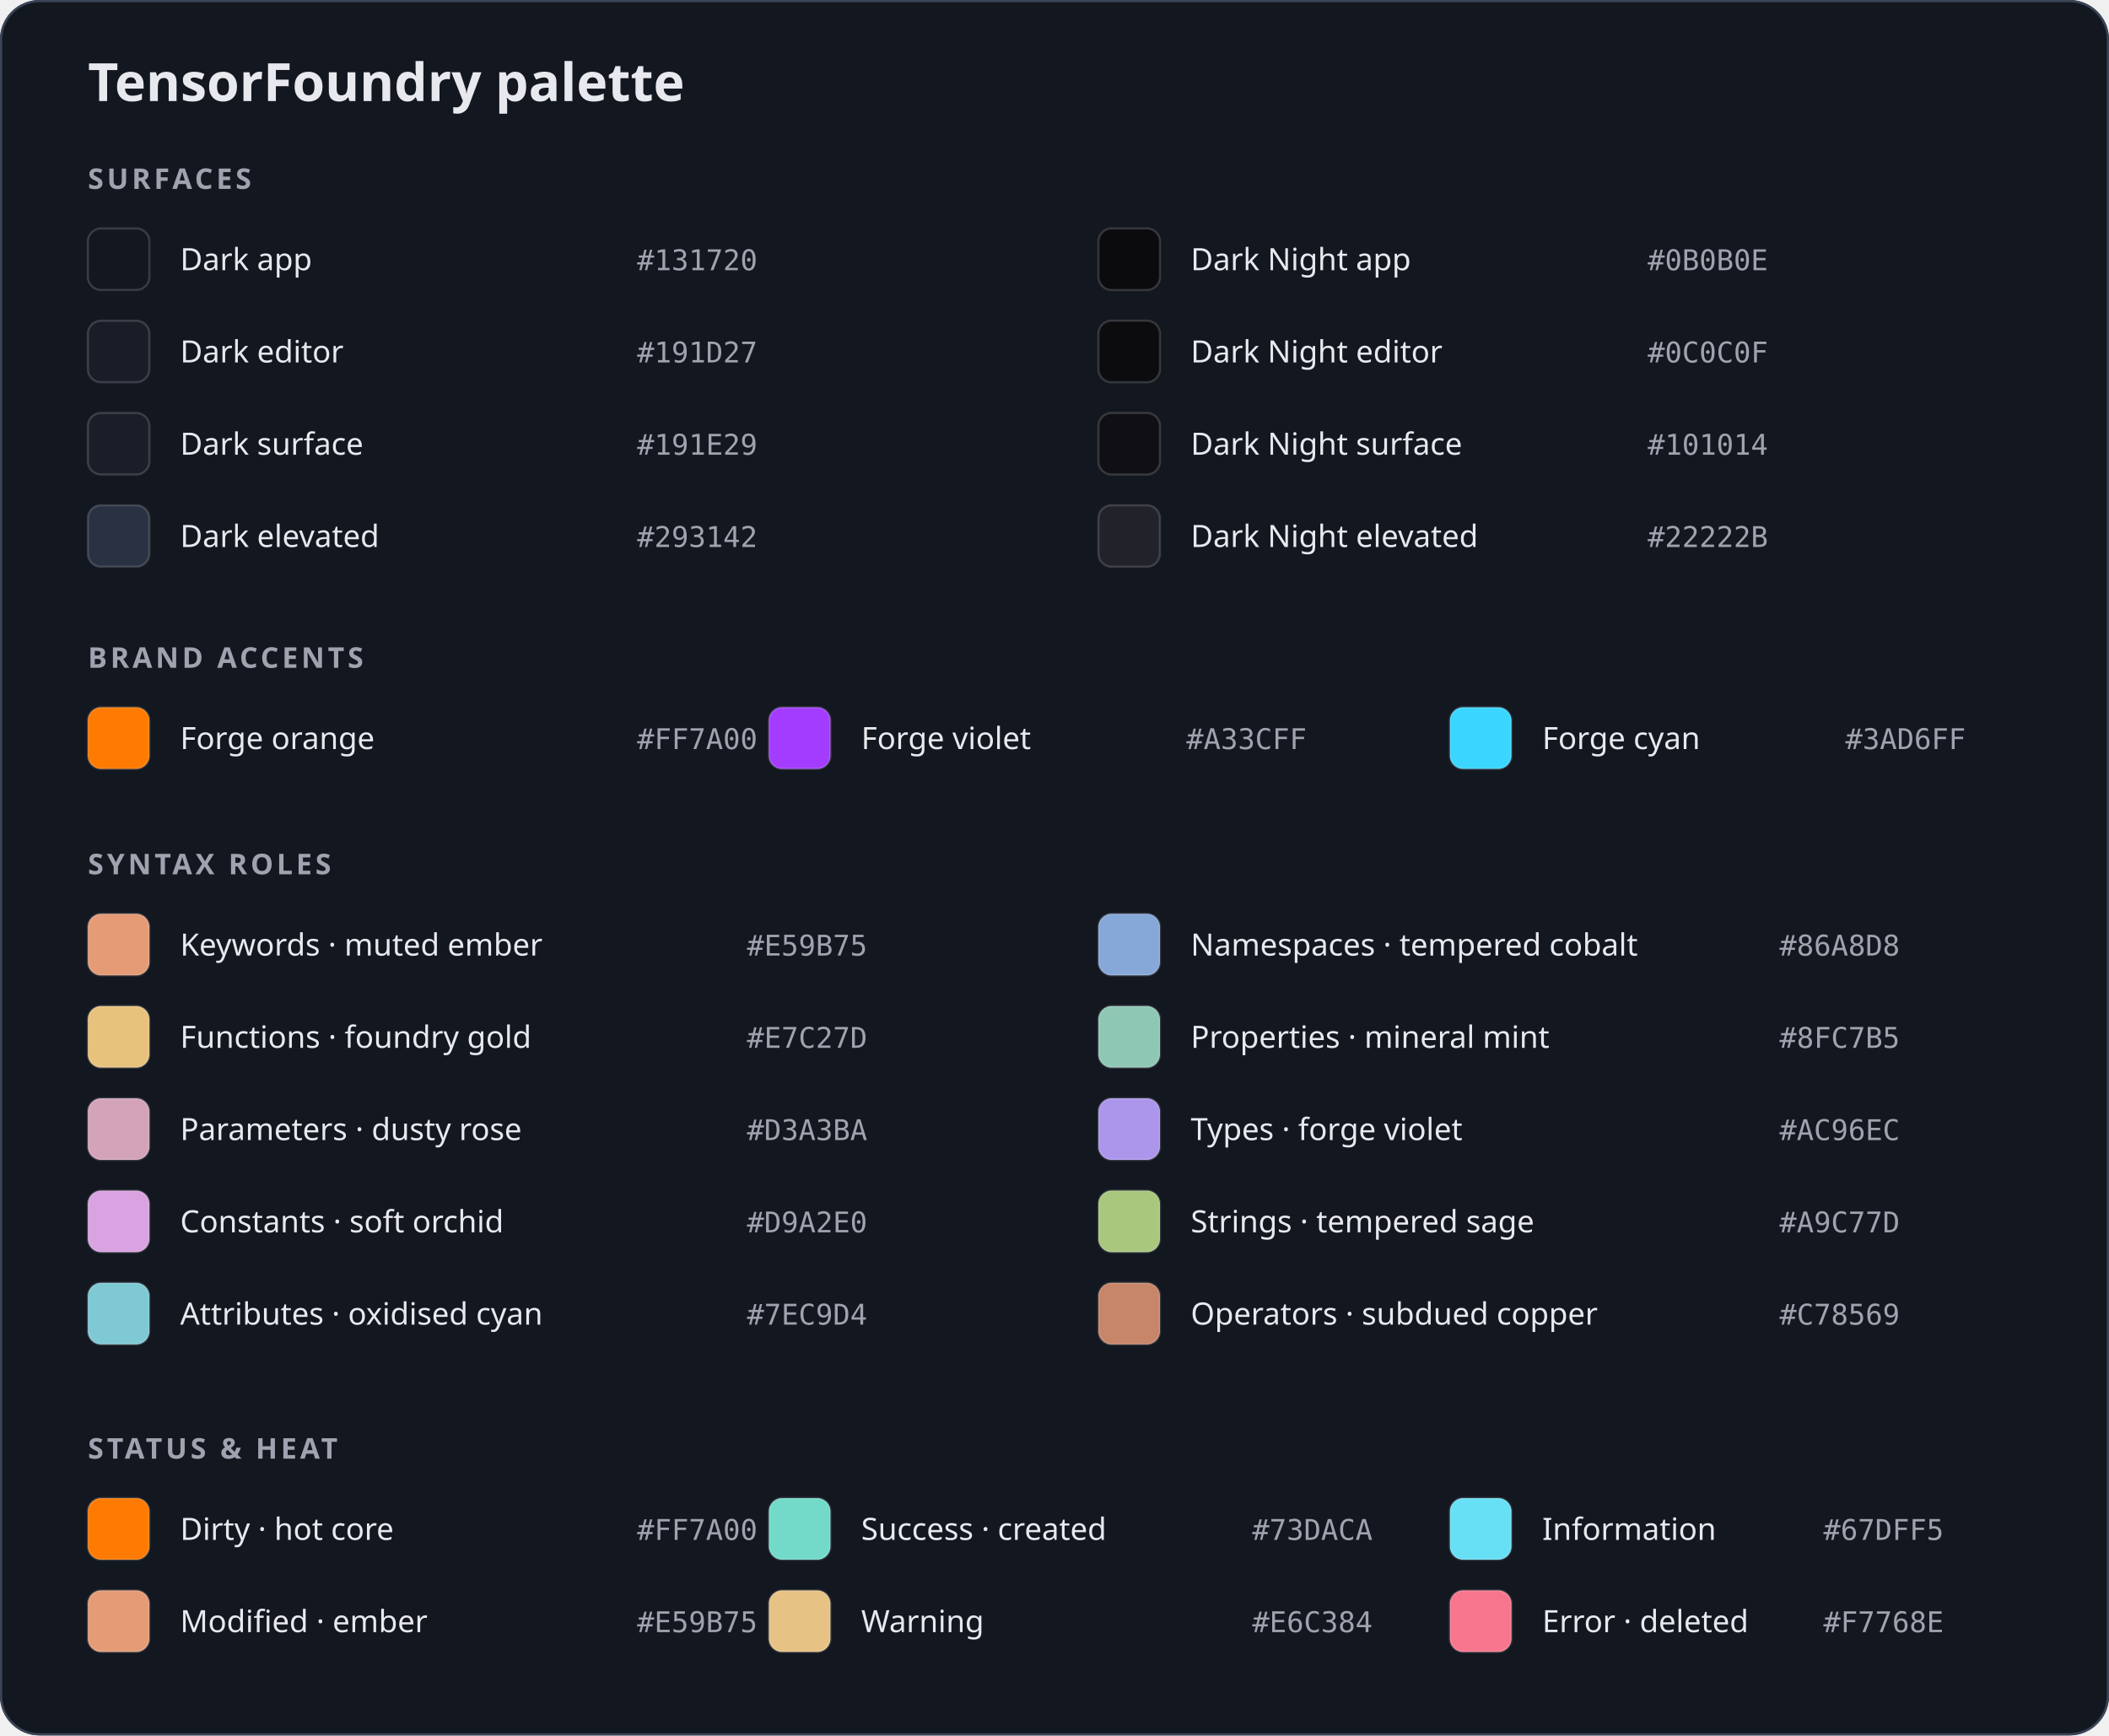
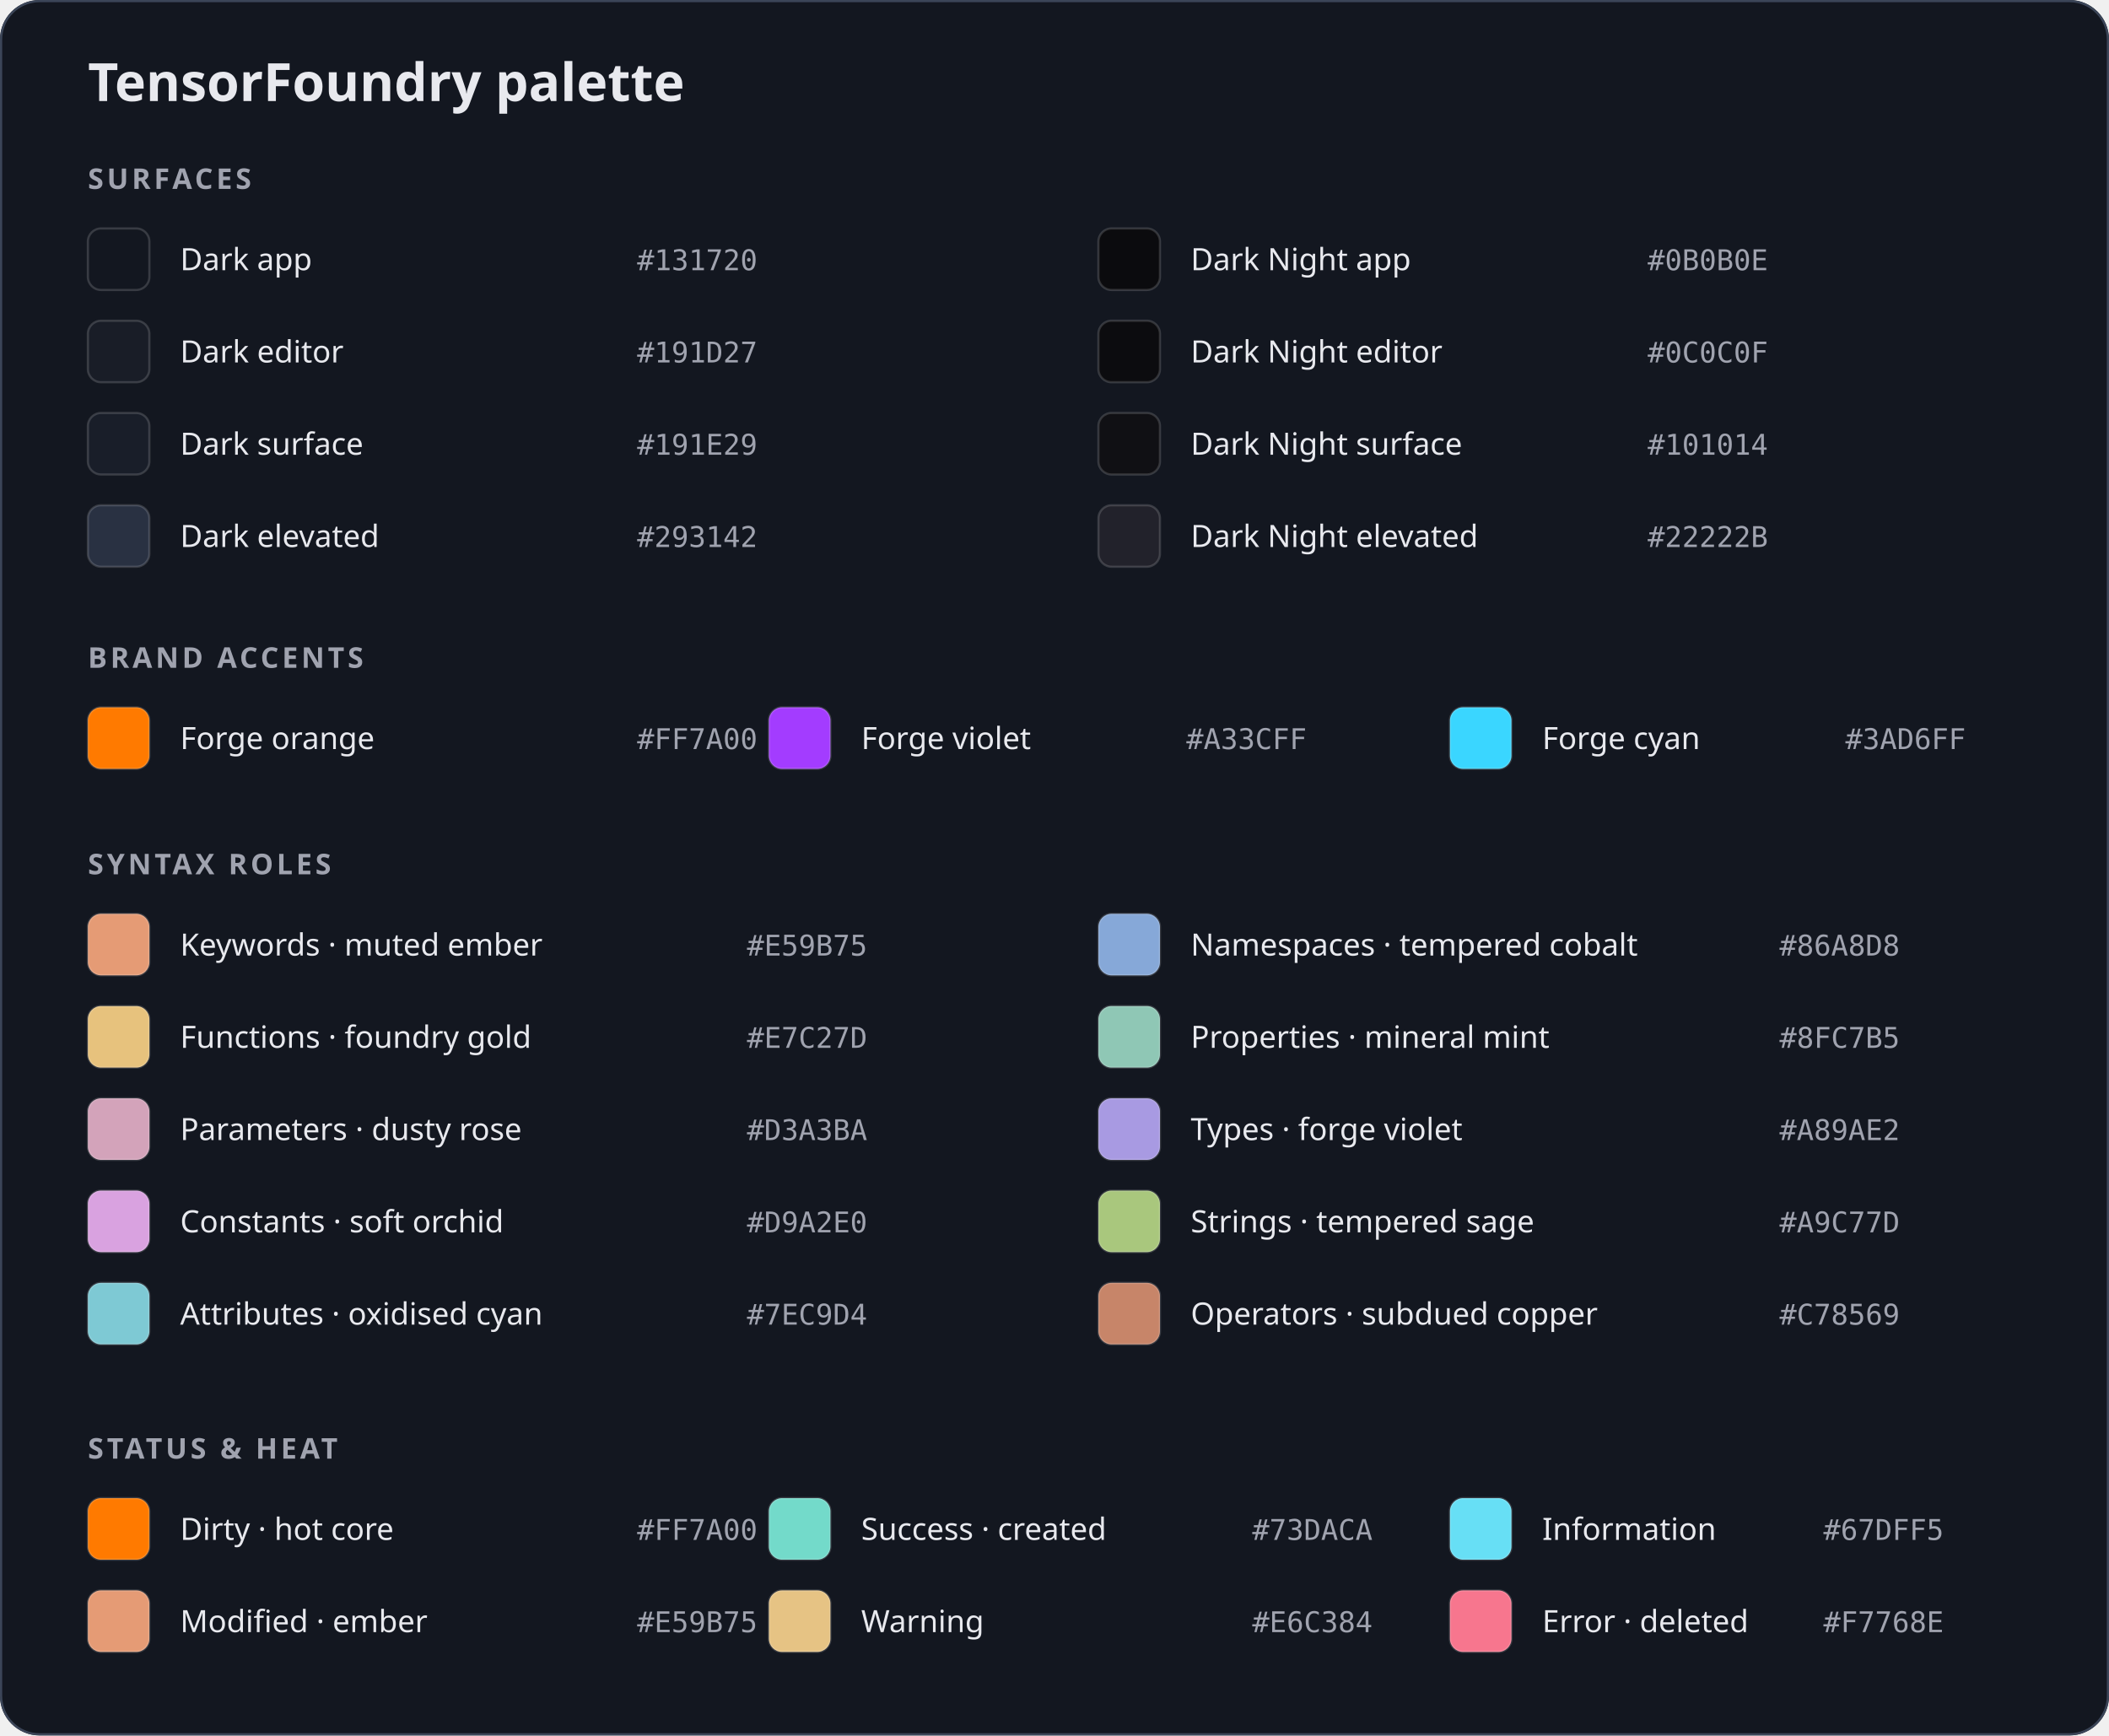
<svg xmlns="http://www.w3.org/2000/svg" width="960" height="790" viewBox="0 0 960 790" role="img" aria-labelledby="title description">
  <style>
    .heading { fill: #E8E9EE; font: 700 24px system-ui, sans-serif; }
    .section { fill: #A0A3AF; font: 700 13px system-ui, sans-serif; letter-spacing: 1.5px; }
    .role { fill: #E8E9EE; font: 500 14px system-ui, sans-serif; }
    .hex { fill: #A0A3AF; font: 13px ui-monospace, SFMono-Regular, Consolas, monospace; }
    .swatch { stroke: #FFFFFF; stroke-opacity: .16; }
  </style>
  <rect width="960" height="790" rx="18" fill="#131720" />
  <rect x=".5" y=".5" width="959" height="789" rx="17.5" fill="none" stroke="#3B4558" />
  <text class="heading" x="40" y="46">TensorFoundry palette</text>
  <text class="section" x="40" y="86">SURFACES</text>
  <g transform="translate(40 104)">
    <rect class="swatch" width="28" height="28" rx="6" fill="#131720" />
    <text class="role" x="42" y="19">Dark app</text>
    <text class="hex" x="250" y="19">#131720</text>
    <g transform="translate(0 42)">
      <rect class="swatch" width="28" height="28" rx="6" fill="#191D27" />
      <text class="role" x="42" y="19">Dark editor</text>
      <text class="hex" x="250" y="19">#191D27</text>
    </g>
    <g transform="translate(0 84)">
      <rect class="swatch" width="28" height="28" rx="6" fill="#191E29" />
      <text class="role" x="42" y="19">Dark surface</text>
      <text class="hex" x="250" y="19">#191E29</text>
    </g>
    <g transform="translate(0 126)">
      <rect class="swatch" width="28" height="28" rx="6" fill="#293142" />
      <text class="role" x="42" y="19">Dark elevated</text>
      <text class="hex" x="250" y="19">#293142</text>
    </g>
  </g>
  <g transform="translate(500 104)">
    <rect class="swatch" width="28" height="28" rx="6" fill="#0B0B0E" />
    <text class="role" x="42" y="19">Dark Night app</text>
    <text class="hex" x="250" y="19">#0B0B0E</text>
    <g transform="translate(0 42)">
      <rect class="swatch" width="28" height="28" rx="6" fill="#0C0C0F" />
      <text class="role" x="42" y="19">Dark Night editor</text>
      <text class="hex" x="250" y="19">#0C0C0F</text>
    </g>
    <g transform="translate(0 84)">
      <rect class="swatch" width="28" height="28" rx="6" fill="#101014" />
      <text class="role" x="42" y="19">Dark Night surface</text>
      <text class="hex" x="250" y="19">#101014</text>
    </g>
    <g transform="translate(0 126)">
      <rect class="swatch" width="28" height="28" rx="6" fill="#22222B" />
      <text class="role" x="42" y="19">Dark Night elevated</text>
      <text class="hex" x="250" y="19">#22222B</text>
    </g>
  </g>
  <text class="section" x="40" y="304">BRAND ACCENTS</text>
  <g transform="translate(40 322)">
    <rect class="swatch" width="28" height="28" rx="6" fill="#FF7A00" />
    <text class="role" x="42" y="19">Forge orange</text>
    <text class="hex" x="250" y="19">#FF7A00</text>
  </g>
  <g transform="translate(350 322)">
    <rect class="swatch" width="28" height="28" rx="6" fill="#A33CFF" />
    <text class="role" x="42" y="19">Forge violet</text>
    <text class="hex" x="190" y="19">#A33CFF</text>
  </g>
  <g transform="translate(660 322)">
    <rect class="swatch" width="28" height="28" rx="6" fill="#3AD6FF" />
    <text class="role" x="42" y="19">Forge cyan</text>
    <text class="hex" x="180" y="19">#3AD6FF</text>
  </g>
  <text class="section" x="40" y="398">SYNTAX ROLES</text>
  <g transform="translate(40 416)">
    <rect class="swatch" width="28" height="28" rx="6" fill="#E59B75" />
    <text class="role" x="42" y="19">Keywords · muted ember</text>
    <text class="hex" x="300" y="19">#E59B75</text>
    <g transform="translate(0 42)">
      <rect class="swatch" width="28" height="28" rx="6" fill="#E7C27D" />
      <text class="role" x="42" y="19">Functions · foundry gold</text>
      <text class="hex" x="300" y="19">#E7C27D</text>
    </g>
    <g transform="translate(0 84)">
      <rect class="swatch" width="28" height="28" rx="6" fill="#D3A3BA" />
      <text class="role" x="42" y="19">Parameters · dusty rose</text>
      <text class="hex" x="300" y="19">#D3A3BA</text>
    </g>
    <g transform="translate(0 126)">
      <rect class="swatch" width="28" height="28" rx="6" fill="#D9A2E0" />
      <text class="role" x="42" y="19">Constants · soft orchid</text>
      <text class="hex" x="300" y="19">#D9A2E0</text>
    </g>
    <g transform="translate(0 168)">
      <rect class="swatch" width="28" height="28" rx="6" fill="#7EC9D4" />
      <text class="role" x="42" y="19">Attributes · oxidised cyan</text>
      <text class="hex" x="300" y="19">#7EC9D4</text>
    </g>
  </g>
  <g transform="translate(500 416)">
    <rect class="swatch" width="28" height="28" rx="6" fill="#86A8D8" />
    <text class="role" x="42" y="19">Namespaces · tempered cobalt</text>
    <text class="hex" x="310" y="19">#86A8D8</text>
    <g transform="translate(0 42)">
      <rect class="swatch" width="28" height="28" rx="6" fill="#8FC7B5" />
      <text class="role" x="42" y="19">Properties · mineral mint</text>
      <text class="hex" x="310" y="19">#8FC7B5</text>
    </g>
    <g transform="translate(0 84)">
-       <rect class="swatch" width="28" height="28" rx="6" fill="#AC96EC" />
+       <rect class="swatch" width="28" height="28" rx="6" fill="#A89AE2" />
      <text class="role" x="42" y="19">Types · forge violet</text>
-       <text class="hex" x="310" y="19">#AC96EC</text>
+       <text class="hex" x="310" y="19">#A89AE2</text>
    </g>
    <g transform="translate(0 126)">
      <rect class="swatch" width="28" height="28" rx="6" fill="#A9C77D" />
      <text class="role" x="42" y="19">Strings · tempered sage</text>
      <text class="hex" x="310" y="19">#A9C77D</text>
    </g>
    <g transform="translate(0 168)">
      <rect class="swatch" width="28" height="28" rx="6" fill="#C78569" />
      <text class="role" x="42" y="19">Operators · subdued copper</text>
      <text class="hex" x="310" y="19">#C78569</text>
    </g>
  </g>
  <text class="section" x="40" y="664">STATUS &amp; HEAT</text>
  <g transform="translate(40 682)">
    <rect class="swatch" width="28" height="28" rx="6" fill="#FF7A00" />
    <text class="role" x="42" y="19">Dirty · hot core</text>
    <text class="hex" x="250" y="19">#FF7A00</text>
    <g transform="translate(0 42)">
      <rect class="swatch" width="28" height="28" rx="6" fill="#E59B75" />
      <text class="role" x="42" y="19">Modified · ember</text>
      <text class="hex" x="250" y="19">#E59B75</text>
    </g>
  </g>
  <g transform="translate(350 682)">
    <rect class="swatch" width="28" height="28" rx="6" fill="#73DACA" />
    <text class="role" x="42" y="19">Success · created</text>
    <text class="hex" x="220" y="19">#73DACA</text>
    <g transform="translate(0 42)">
      <rect class="swatch" width="28" height="28" rx="6" fill="#E6C384" />
      <text class="role" x="42" y="19">Warning</text>
      <text class="hex" x="220" y="19">#E6C384</text>
    </g>
  </g>
  <g transform="translate(660 682)">
    <rect class="swatch" width="28" height="28" rx="6" fill="#67DFF5" />
    <text class="role" x="42" y="19">Information</text>
    <text class="hex" x="170" y="19">#67DFF5</text>
    <g transform="translate(0 42)">
      <rect class="swatch" width="28" height="28" rx="6" fill="#F7768E" />
      <text class="role" x="42" y="19">Error · deleted</text>
      <text class="hex" x="170" y="19">#F7768E</text>
    </g>
  </g>
</svg>
